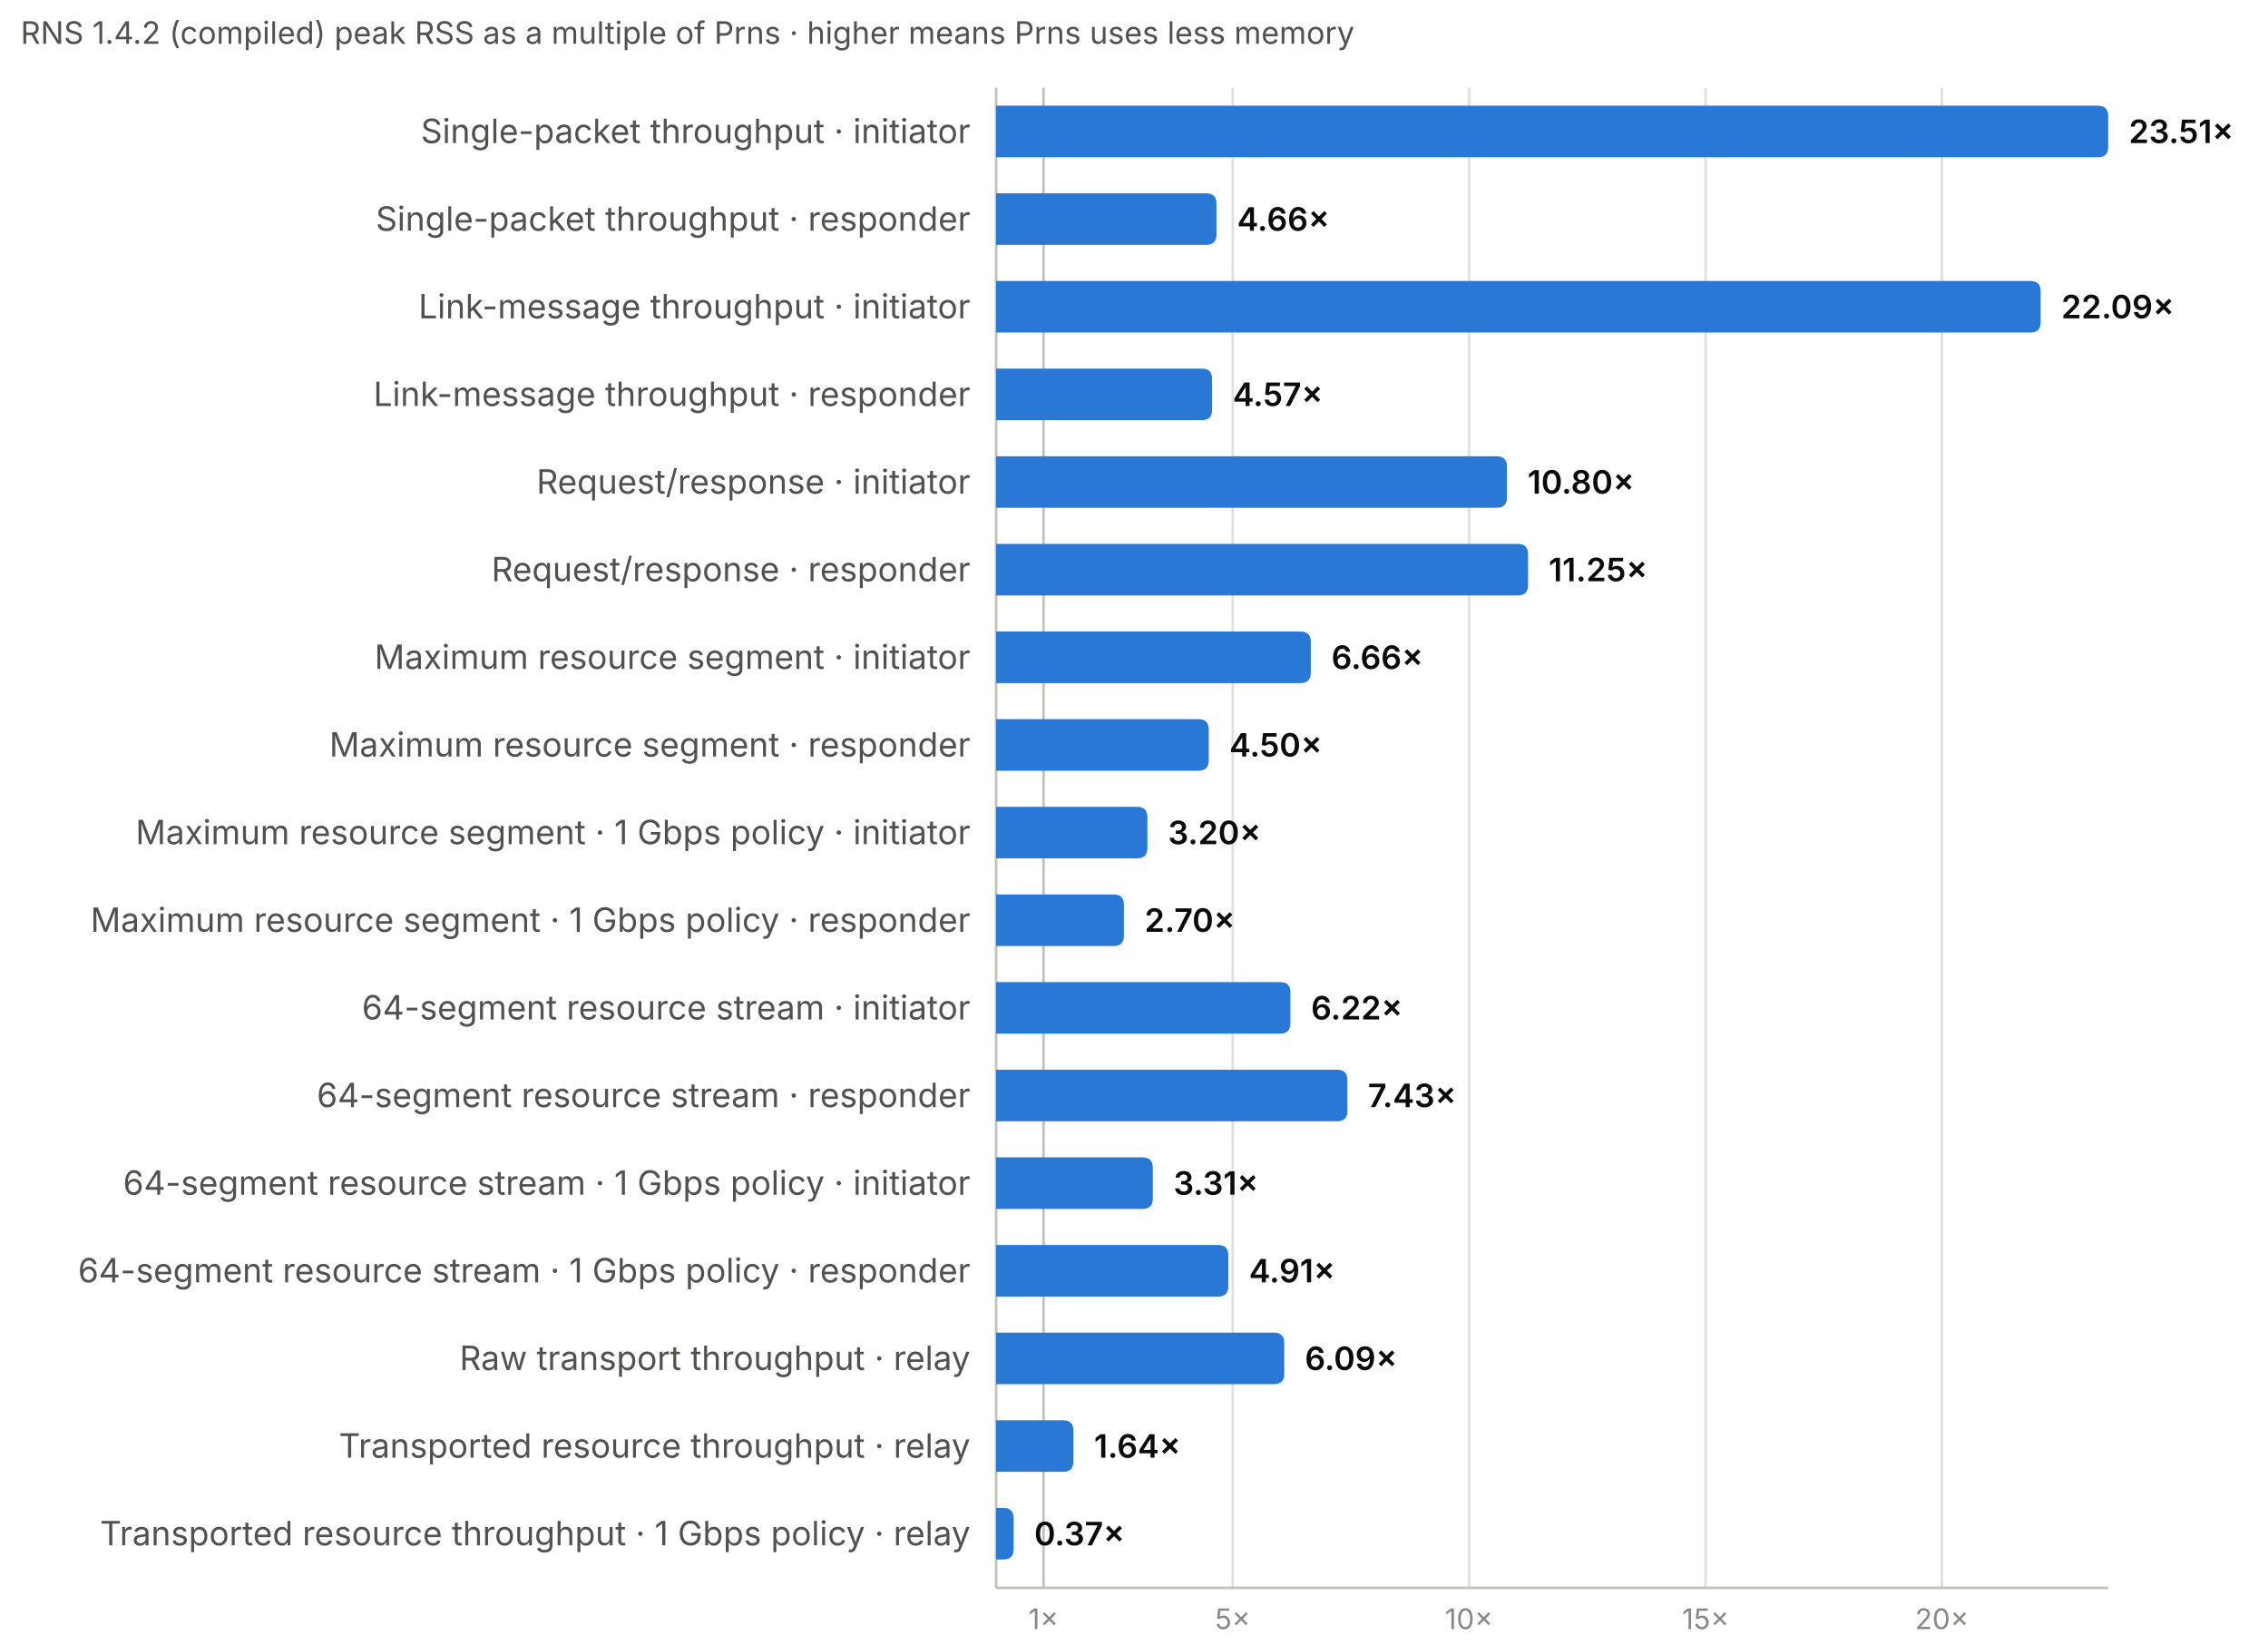
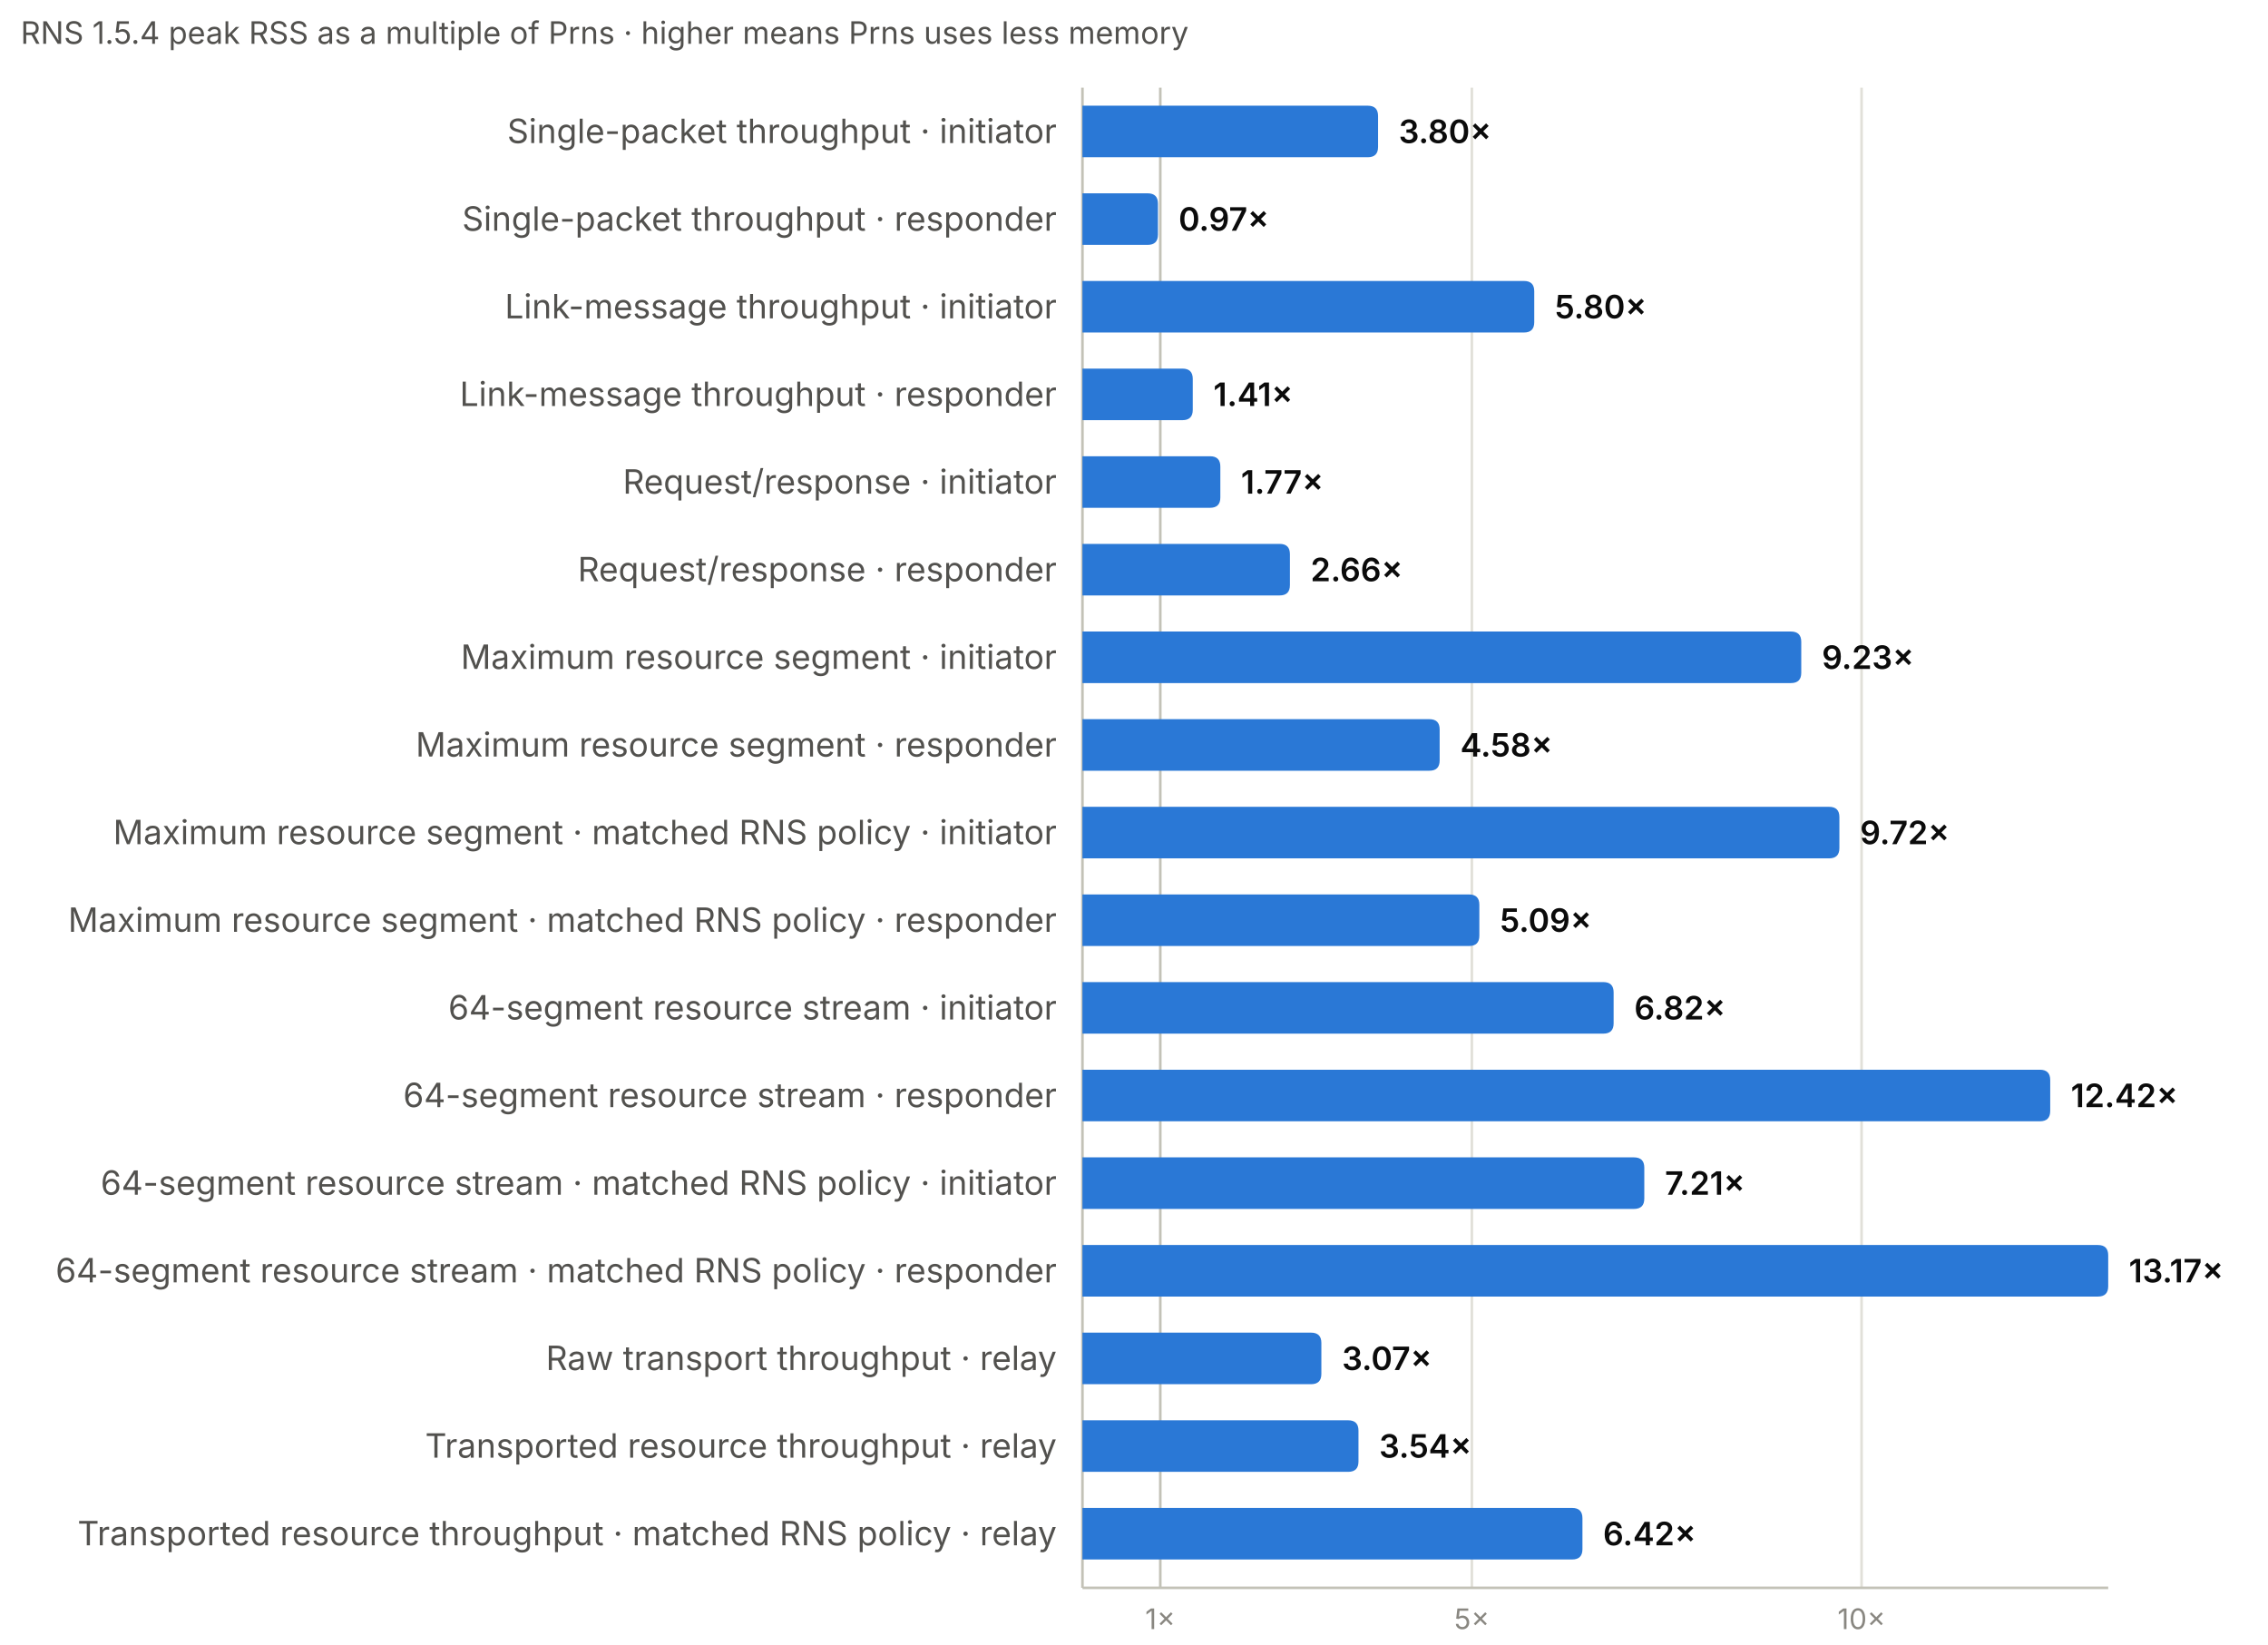
<svg xmlns="http://www.w3.org/2000/svg" width="880" height="638" viewBox="0 0 880 638" role="img" font-family="system-ui, -apple-system, 'Segoe UI', sans-serif">
-   <text x="8" y="17" font-size="12" fill="#52514e">RNS 1.4.2 (compiled) peak RSS as a multiple of Prns · higher means Prns uses less memory</text>
-   <line x1="404.9" y1="34.0" x2="404.9" y2="616.0" stroke="#c3c2b7" stroke-width="1" />
-   <text x="404.9" y="632.0" font-size="11" fill="#898781" text-anchor="middle" font-variant-numeric="tabular-nums">1×</text>
-   <line x1="478.3" y1="34.0" x2="478.3" y2="616.0" stroke="#e1e0d9" stroke-width="1" />
-   <text x="478.3" y="632.0" font-size="11" fill="#898781" text-anchor="middle" font-variant-numeric="tabular-nums">5×</text>
-   <line x1="570.0" y1="34.0" x2="570.0" y2="616.0" stroke="#e1e0d9" stroke-width="1" />
-   <text x="570.0" y="632.0" font-size="11" fill="#898781" text-anchor="middle" font-variant-numeric="tabular-nums">10×</text>
-   <line x1="661.8" y1="34.0" x2="661.8" y2="616.0" stroke="#e1e0d9" stroke-width="1" />
-   <text x="661.8" y="632.0" font-size="11" fill="#898781" text-anchor="middle" font-variant-numeric="tabular-nums">15×</text>
-   <line x1="753.5" y1="34.0" x2="753.5" y2="616.0" stroke="#e1e0d9" stroke-width="1" />
-   <text x="753.5" y="632.0" font-size="11" fill="#898781" text-anchor="middle" font-variant-numeric="tabular-nums">20×</text>
-   <line x1="386.5" y1="34.0" x2="386.5" y2="616.0" stroke="#c3c2b7" stroke-width="1" />
-   <text x="376.5" y="55.5" font-size="13" fill="#52514e" text-anchor="end">Single-packet throughput · initiator</text>
-   <path d="M386.5,41.0 L814.0,41.0 Q818.0,41.0 818.0,45.0 L818.0,57.0 Q818.0,61.0 814.0,61.0 L386.5,61.0 Z" fill="#2a78d6" />
-   <text x="826.0" y="55.5" font-size="12.5" font-weight="600" fill="#0b0b0b">23.51×</text>
-   <text x="376.5" y="89.5" font-size="13" fill="#52514e" text-anchor="end">Single-packet throughput · responder</text>
-   <path d="M386.5,75.0 L468.0,75.0 Q472.0,75.0 472.0,79.0 L472.0,91.0 Q472.0,95.0 468.0,95.0 L386.5,95.0 Z" fill="#2a78d6" />
-   <text x="480.0" y="89.5" font-size="12.5" font-weight="600" fill="#0b0b0b">4.66×</text>
-   <text x="376.5" y="123.5" font-size="13" fill="#52514e" text-anchor="end">Link-message throughput · initiator</text>
-   <path d="M386.5,109.0 L787.8,109.0 Q791.8,109.0 791.8,113.0 L791.8,125.0 Q791.8,129.0 787.8,129.0 L386.5,129.0 Z" fill="#2a78d6" />
-   <text x="799.8" y="123.5" font-size="12.5" font-weight="600" fill="#0b0b0b">22.09×</text>
-   <text x="376.5" y="157.5" font-size="13" fill="#52514e" text-anchor="end">Link-message throughput · responder</text>
-   <path d="M386.5,143.0 L466.3,143.0 Q470.3,143.0 470.3,147.0 L470.3,159.0 Q470.3,163.0 466.3,163.0 L386.5,163.0 Z" fill="#2a78d6" />
-   <text x="478.3" y="157.5" font-size="12.5" font-weight="600" fill="#0b0b0b">4.57×</text>
-   <text x="376.5" y="191.5" font-size="13" fill="#52514e" text-anchor="end">Request/response · initiator</text>
-   <path d="M386.5,177.0 L580.7,177.0 Q584.7,177.0 584.7,181.0 L584.7,193.0 Q584.7,197.0 580.7,197.0 L386.5,197.0 Z" fill="#2a78d6" />
-   <text x="592.7" y="191.5" font-size="12.5" font-weight="600" fill="#0b0b0b">10.80×</text>
-   <text x="376.5" y="225.5" font-size="13" fill="#52514e" text-anchor="end">Request/response · responder</text>
-   <path d="M386.5,211.0 L588.9,211.0 Q592.9,211.0 592.9,215.0 L592.9,227.0 Q592.9,231.0 588.9,231.0 L386.5,231.0 Z" fill="#2a78d6" />
-   <text x="600.9" y="225.5" font-size="12.5" font-weight="600" fill="#0b0b0b">11.25×</text>
-   <text x="376.5" y="259.5" font-size="13" fill="#52514e" text-anchor="end">Maximum resource segment · initiator</text>
-   <path d="M386.5,245.0 L504.6,245.0 Q508.6,245.0 508.6,249.0 L508.6,261.0 Q508.6,265.0 504.6,265.0 L386.5,265.0 Z" fill="#2a78d6" />
-   <text x="516.6" y="259.5" font-size="12.5" font-weight="600" fill="#0b0b0b">6.66×</text>
-   <text x="376.5" y="293.5" font-size="13" fill="#52514e" text-anchor="end">Maximum resource segment · responder</text>
-   <path d="M386.5,279.0 L465.0,279.0 Q469.0,279.0 469.0,283.0 L469.0,295.0 Q469.0,299.0 465.0,299.0 L386.5,299.0 Z" fill="#2a78d6" />
-   <text x="477.0" y="293.5" font-size="12.5" font-weight="600" fill="#0b0b0b">4.50×</text>
-   <text x="376.5" y="327.5" font-size="13" fill="#52514e" text-anchor="end">Maximum resource segment · 1 Gbps policy · initiator</text>
-   <path d="M386.5,313.0 L441.2,313.0 Q445.2,313.0 445.2,317.0 L445.2,329.0 Q445.2,333.0 441.2,333.0 L386.5,333.0 Z" fill="#2a78d6" />
-   <text x="453.2" y="327.5" font-size="12.5" font-weight="600" fill="#0b0b0b">3.20×</text>
-   <text x="376.5" y="361.5" font-size="13" fill="#52514e" text-anchor="end">Maximum resource segment · 1 Gbps policy · responder</text>
-   <path d="M386.5,347.0 L432.1,347.0 Q436.1,347.0 436.1,351.0 L436.1,363.0 Q436.1,367.0 432.1,367.0 L386.5,367.0 Z" fill="#2a78d6" />
-   <text x="444.1" y="361.5" font-size="12.5" font-weight="600" fill="#0b0b0b">2.70×</text>
-   <text x="376.5" y="395.5" font-size="13" fill="#52514e" text-anchor="end">64-segment resource stream · initiator</text>
-   <path d="M386.5,381.0 L496.7,381.0 Q500.7,381.0 500.7,385.0 L500.7,397.0 Q500.7,401.0 496.7,401.0 L386.5,401.0 Z" fill="#2a78d6" />
-   <text x="508.7" y="395.5" font-size="12.5" font-weight="600" fill="#0b0b0b">6.22×</text>
-   <text x="376.5" y="429.5" font-size="13" fill="#52514e" text-anchor="end">64-segment resource stream · responder</text>
-   <path d="M386.5,415.0 L518.8,415.0 Q522.8,415.0 522.8,419.0 L522.8,431.0 Q522.8,435.0 518.8,435.0 L386.5,435.0 Z" fill="#2a78d6" />
-   <text x="530.8" y="429.5" font-size="12.5" font-weight="600" fill="#0b0b0b">7.43×</text>
-   <text x="376.5" y="463.5" font-size="13" fill="#52514e" text-anchor="end">64-segment resource stream · 1 Gbps policy · initiator</text>
-   <path d="M386.5,449.0 L443.3,449.0 Q447.3,449.0 447.3,453.0 L447.3,465.0 Q447.3,469.0 443.3,469.0 L386.5,469.0 Z" fill="#2a78d6" />
-   <text x="455.3" y="463.5" font-size="12.5" font-weight="600" fill="#0b0b0b">3.31×</text>
-   <text x="376.5" y="497.5" font-size="13" fill="#52514e" text-anchor="end">64-segment resource stream · 1 Gbps policy · responder</text>
-   <path d="M386.5,483.0 L472.6,483.0 Q476.6,483.0 476.6,487.0 L476.6,499.0 Q476.6,503.0 472.6,503.0 L386.5,503.0 Z" fill="#2a78d6" />
-   <text x="484.6" y="497.5" font-size="12.5" font-weight="600" fill="#0b0b0b">4.91×</text>
-   <text x="376.5" y="531.5" font-size="13" fill="#52514e" text-anchor="end">Raw transport throughput · relay</text>
-   <path d="M386.5,517.0 L494.3,517.0 Q498.3,517.0 498.3,521.0 L498.3,533.0 Q498.3,537.0 494.3,537.0 L386.5,537.0 Z" fill="#2a78d6" />
-   <text x="506.3" y="531.5" font-size="12.5" font-weight="600" fill="#0b0b0b">6.09×</text>
-   <text x="376.5" y="565.5" font-size="13" fill="#52514e" text-anchor="end">Transported resource throughput · relay</text>
-   <path d="M386.5,551.0 L412.5,551.0 Q416.5,551.0 416.5,555.0 L416.5,567.0 Q416.5,571.0 412.5,571.0 L386.5,571.0 Z" fill="#2a78d6" />
-   <text x="424.5" y="565.5" font-size="12.5" font-weight="600" fill="#0b0b0b">1.64×</text>
-   <text x="376.5" y="599.5" font-size="13" fill="#52514e" text-anchor="end">Transported resource throughput · 1 Gbps policy · relay</text>
-   <path d="M386.5,585.0 L389.3,585.0 Q393.3,585.0 393.3,589.0 L393.3,601.0 Q393.3,605.0 389.3,605.0 L386.5,605.0 Z" fill="#2a78d6" />
-   <text x="401.3" y="599.5" font-size="12.5" font-weight="600" fill="#0b0b0b">0.37×</text>
-   <line x1="386.5" y1="616.0" x2="818.0" y2="616.0" stroke="#c3c2b7" stroke-width="1" />
+   <text x="8" y="17" font-size="12" fill="#52514e">RNS 1.5.4 peak RSS as a multiple of Prns · higher means Prns uses less memory</text>
+   <line x1="450.2" y1="34.0" x2="450.2" y2="616.0" stroke="#c3c2b7" stroke-width="1" />
+   <text x="450.2" y="632.0" font-size="11" fill="#898781" text-anchor="middle" font-variant-numeric="tabular-nums">1×</text>
+   <line x1="571.1" y1="34.0" x2="571.1" y2="616.0" stroke="#e1e0d9" stroke-width="1" />
+   <text x="571.1" y="632.0" font-size="11" fill="#898781" text-anchor="middle" font-variant-numeric="tabular-nums">5×</text>
+   <line x1="722.3" y1="34.0" x2="722.3" y2="616.0" stroke="#e1e0d9" stroke-width="1" />
+   <text x="722.3" y="632.0" font-size="11" fill="#898781" text-anchor="middle" font-variant-numeric="tabular-nums">10×</text>
+   <line x1="420.0" y1="34.0" x2="420.0" y2="616.0" stroke="#c3c2b7" stroke-width="1" />
+   <text x="410.0" y="55.5" font-size="13" fill="#52514e" text-anchor="end">Single-packet throughput · initiator</text>
+   <path d="M420.0,41.0 L530.7,41.0 Q534.7,41.0 534.7,45.0 L534.7,57.0 Q534.7,61.0 530.7,61.0 L420.0,61.0 Z" fill="#2a78d6" />
+   <text x="542.7" y="55.5" font-size="12.5" font-weight="600" fill="#0b0b0b">3.80×</text>
+   <text x="410.0" y="89.5" font-size="13" fill="#52514e" text-anchor="end">Single-packet throughput · responder</text>
+   <path d="M420.0,75.0 L445.3,75.0 Q449.3,75.0 449.3,79.0 L449.3,91.0 Q449.3,95.0 445.3,95.0 L420.0,95.0 Z" fill="#2a78d6" />
+   <text x="457.3" y="89.5" font-size="12.5" font-weight="600" fill="#0b0b0b">0.97×</text>
+   <text x="410.0" y="123.5" font-size="13" fill="#52514e" text-anchor="end">Link-message throughput · initiator</text>
+   <path d="M420.0,109.0 L591.3,109.0 Q595.3,109.0 595.3,113.0 L595.3,125.0 Q595.3,129.0 591.3,129.0 L420.0,129.0 Z" fill="#2a78d6" />
+   <text x="603.3" y="123.5" font-size="12.5" font-weight="600" fill="#0b0b0b">5.80×</text>
+   <text x="410.0" y="157.5" font-size="13" fill="#52514e" text-anchor="end">Link-message throughput · responder</text>
+   <path d="M420.0,143.0 L458.8,143.0 Q462.8,143.0 462.8,147.0 L462.8,159.0 Q462.8,163.0 458.8,163.0 L420.0,163.0 Z" fill="#2a78d6" />
+   <text x="470.8" y="157.5" font-size="12.5" font-weight="600" fill="#0b0b0b">1.41×</text>
+   <text x="410.0" y="191.5" font-size="13" fill="#52514e" text-anchor="end">Request/response · initiator</text>
+   <path d="M420.0,177.0 L469.5,177.0 Q473.5,177.0 473.5,181.0 L473.5,193.0 Q473.5,197.0 469.5,197.0 L420.0,197.0 Z" fill="#2a78d6" />
+   <text x="481.5" y="191.5" font-size="12.5" font-weight="600" fill="#0b0b0b">1.77×</text>
+   <text x="410.0" y="225.5" font-size="13" fill="#52514e" text-anchor="end">Request/response · responder</text>
+   <path d="M420.0,211.0 L496.5,211.0 Q500.5,211.0 500.5,215.0 L500.5,227.0 Q500.5,231.0 496.5,231.0 L420.0,231.0 Z" fill="#2a78d6" />
+   <text x="508.5" y="225.5" font-size="12.5" font-weight="600" fill="#0b0b0b">2.66×</text>
+   <text x="410.0" y="259.5" font-size="13" fill="#52514e" text-anchor="end">Maximum resource segment · initiator</text>
+   <path d="M420.0,245.0 L694.9,245.0 Q698.9,245.0 698.9,249.0 L698.9,261.0 Q698.9,265.0 694.9,265.0 L420.0,265.0 Z" fill="#2a78d6" />
+   <text x="706.9" y="259.5" font-size="12.5" font-weight="600" fill="#0b0b0b">9.23×</text>
+   <text x="410.0" y="293.5" font-size="13" fill="#52514e" text-anchor="end">Maximum resource segment · responder</text>
+   <path d="M420.0,279.0 L554.6,279.0 Q558.6,279.0 558.6,283.0 L558.6,295.0 Q558.6,299.0 554.6,299.0 L420.0,299.0 Z" fill="#2a78d6" />
+   <text x="566.6" y="293.5" font-size="12.5" font-weight="600" fill="#0b0b0b">4.58×</text>
+   <text x="410.0" y="327.5" font-size="13" fill="#52514e" text-anchor="end">Maximum resource segment · matched RNS policy · initiator</text>
+   <path d="M420.0,313.0 L709.7,313.0 Q713.7,313.0 713.7,317.0 L713.7,329.0 Q713.7,333.0 709.7,333.0 L420.0,333.0 Z" fill="#2a78d6" />
+   <text x="721.7" y="327.5" font-size="12.5" font-weight="600" fill="#0b0b0b">9.72×</text>
+   <text x="410.0" y="361.5" font-size="13" fill="#52514e" text-anchor="end">Maximum resource segment · matched RNS policy · responder</text>
+   <path d="M420.0,347.0 L570.0,347.0 Q574.0,347.0 574.0,351.0 L574.0,363.0 Q574.0,367.0 570.0,367.0 L420.0,367.0 Z" fill="#2a78d6" />
+   <text x="582.0" y="361.5" font-size="12.5" font-weight="600" fill="#0b0b0b">5.09×</text>
+   <text x="410.0" y="395.5" font-size="13" fill="#52514e" text-anchor="end">64-segment resource stream · initiator</text>
+   <path d="M420.0,381.0 L622.1,381.0 Q626.1,381.0 626.1,385.0 L626.1,397.0 Q626.1,401.0 622.1,401.0 L420.0,401.0 Z" fill="#2a78d6" />
+   <text x="634.1" y="395.5" font-size="12.5" font-weight="600" fill="#0b0b0b">6.82×</text>
+   <text x="410.0" y="429.5" font-size="13" fill="#52514e" text-anchor="end">64-segment resource stream · responder</text>
+   <path d="M420.0,415.0 L791.5,415.0 Q795.5,415.0 795.5,419.0 L795.5,431.0 Q795.5,435.0 791.5,435.0 L420.0,435.0 Z" fill="#2a78d6" />
+   <text x="803.5" y="429.5" font-size="12.5" font-weight="600" fill="#0b0b0b">12.42×</text>
+   <text x="410.0" y="463.5" font-size="13" fill="#52514e" text-anchor="end">64-segment resource stream · matched RNS policy · initiator</text>
+   <path d="M420.0,449.0 L634.0,449.0 Q638.0,449.0 638.0,453.0 L638.0,465.0 Q638.0,469.0 634.0,469.0 L420.0,469.0 Z" fill="#2a78d6" />
+   <text x="646.0" y="463.5" font-size="12.5" font-weight="600" fill="#0b0b0b">7.21×</text>
+   <text x="410.0" y="497.5" font-size="13" fill="#52514e" text-anchor="end">64-segment resource stream · matched RNS policy · responder</text>
+   <path d="M420.0,483.0 L814.0,483.0 Q818.0,483.0 818.0,487.0 L818.0,499.0 Q818.0,503.0 814.0,503.0 L420.0,503.0 Z" fill="#2a78d6" />
+   <text x="826.0" y="497.5" font-size="12.5" font-weight="600" fill="#0b0b0b">13.17×</text>
+   <text x="410.0" y="531.5" font-size="13" fill="#52514e" text-anchor="end">Raw transport throughput · relay</text>
+   <path d="M420.0,517.0 L508.7,517.0 Q512.7,517.0 512.7,521.0 L512.7,533.0 Q512.7,537.0 508.7,537.0 L420.0,537.0 Z" fill="#2a78d6" />
+   <text x="520.7" y="531.5" font-size="12.5" font-weight="600" fill="#0b0b0b">3.07×</text>
+   <text x="410.0" y="565.5" font-size="13" fill="#52514e" text-anchor="end">Transported resource throughput · relay</text>
+   <path d="M420.0,551.0 L523.1,551.0 Q527.1,551.0 527.1,555.0 L527.1,567.0 Q527.1,571.0 523.1,571.0 L420.0,571.0 Z" fill="#2a78d6" />
+   <text x="535.1" y="565.5" font-size="12.5" font-weight="600" fill="#0b0b0b">3.54×</text>
+   <text x="410.0" y="599.5" font-size="13" fill="#52514e" text-anchor="end">Transported resource throughput · matched RNS policy · relay</text>
+   <path d="M420.0,585.0 L610.0,585.0 Q614.0,585.0 614.0,589.0 L614.0,601.0 Q614.0,605.0 610.0,605.0 L420.0,605.0 Z" fill="#2a78d6" />
+   <text x="622.0" y="599.5" font-size="12.5" font-weight="600" fill="#0b0b0b">6.42×</text>
+   <line x1="420.0" y1="616.0" x2="818.0" y2="616.0" stroke="#c3c2b7" stroke-width="1" />
</svg>
